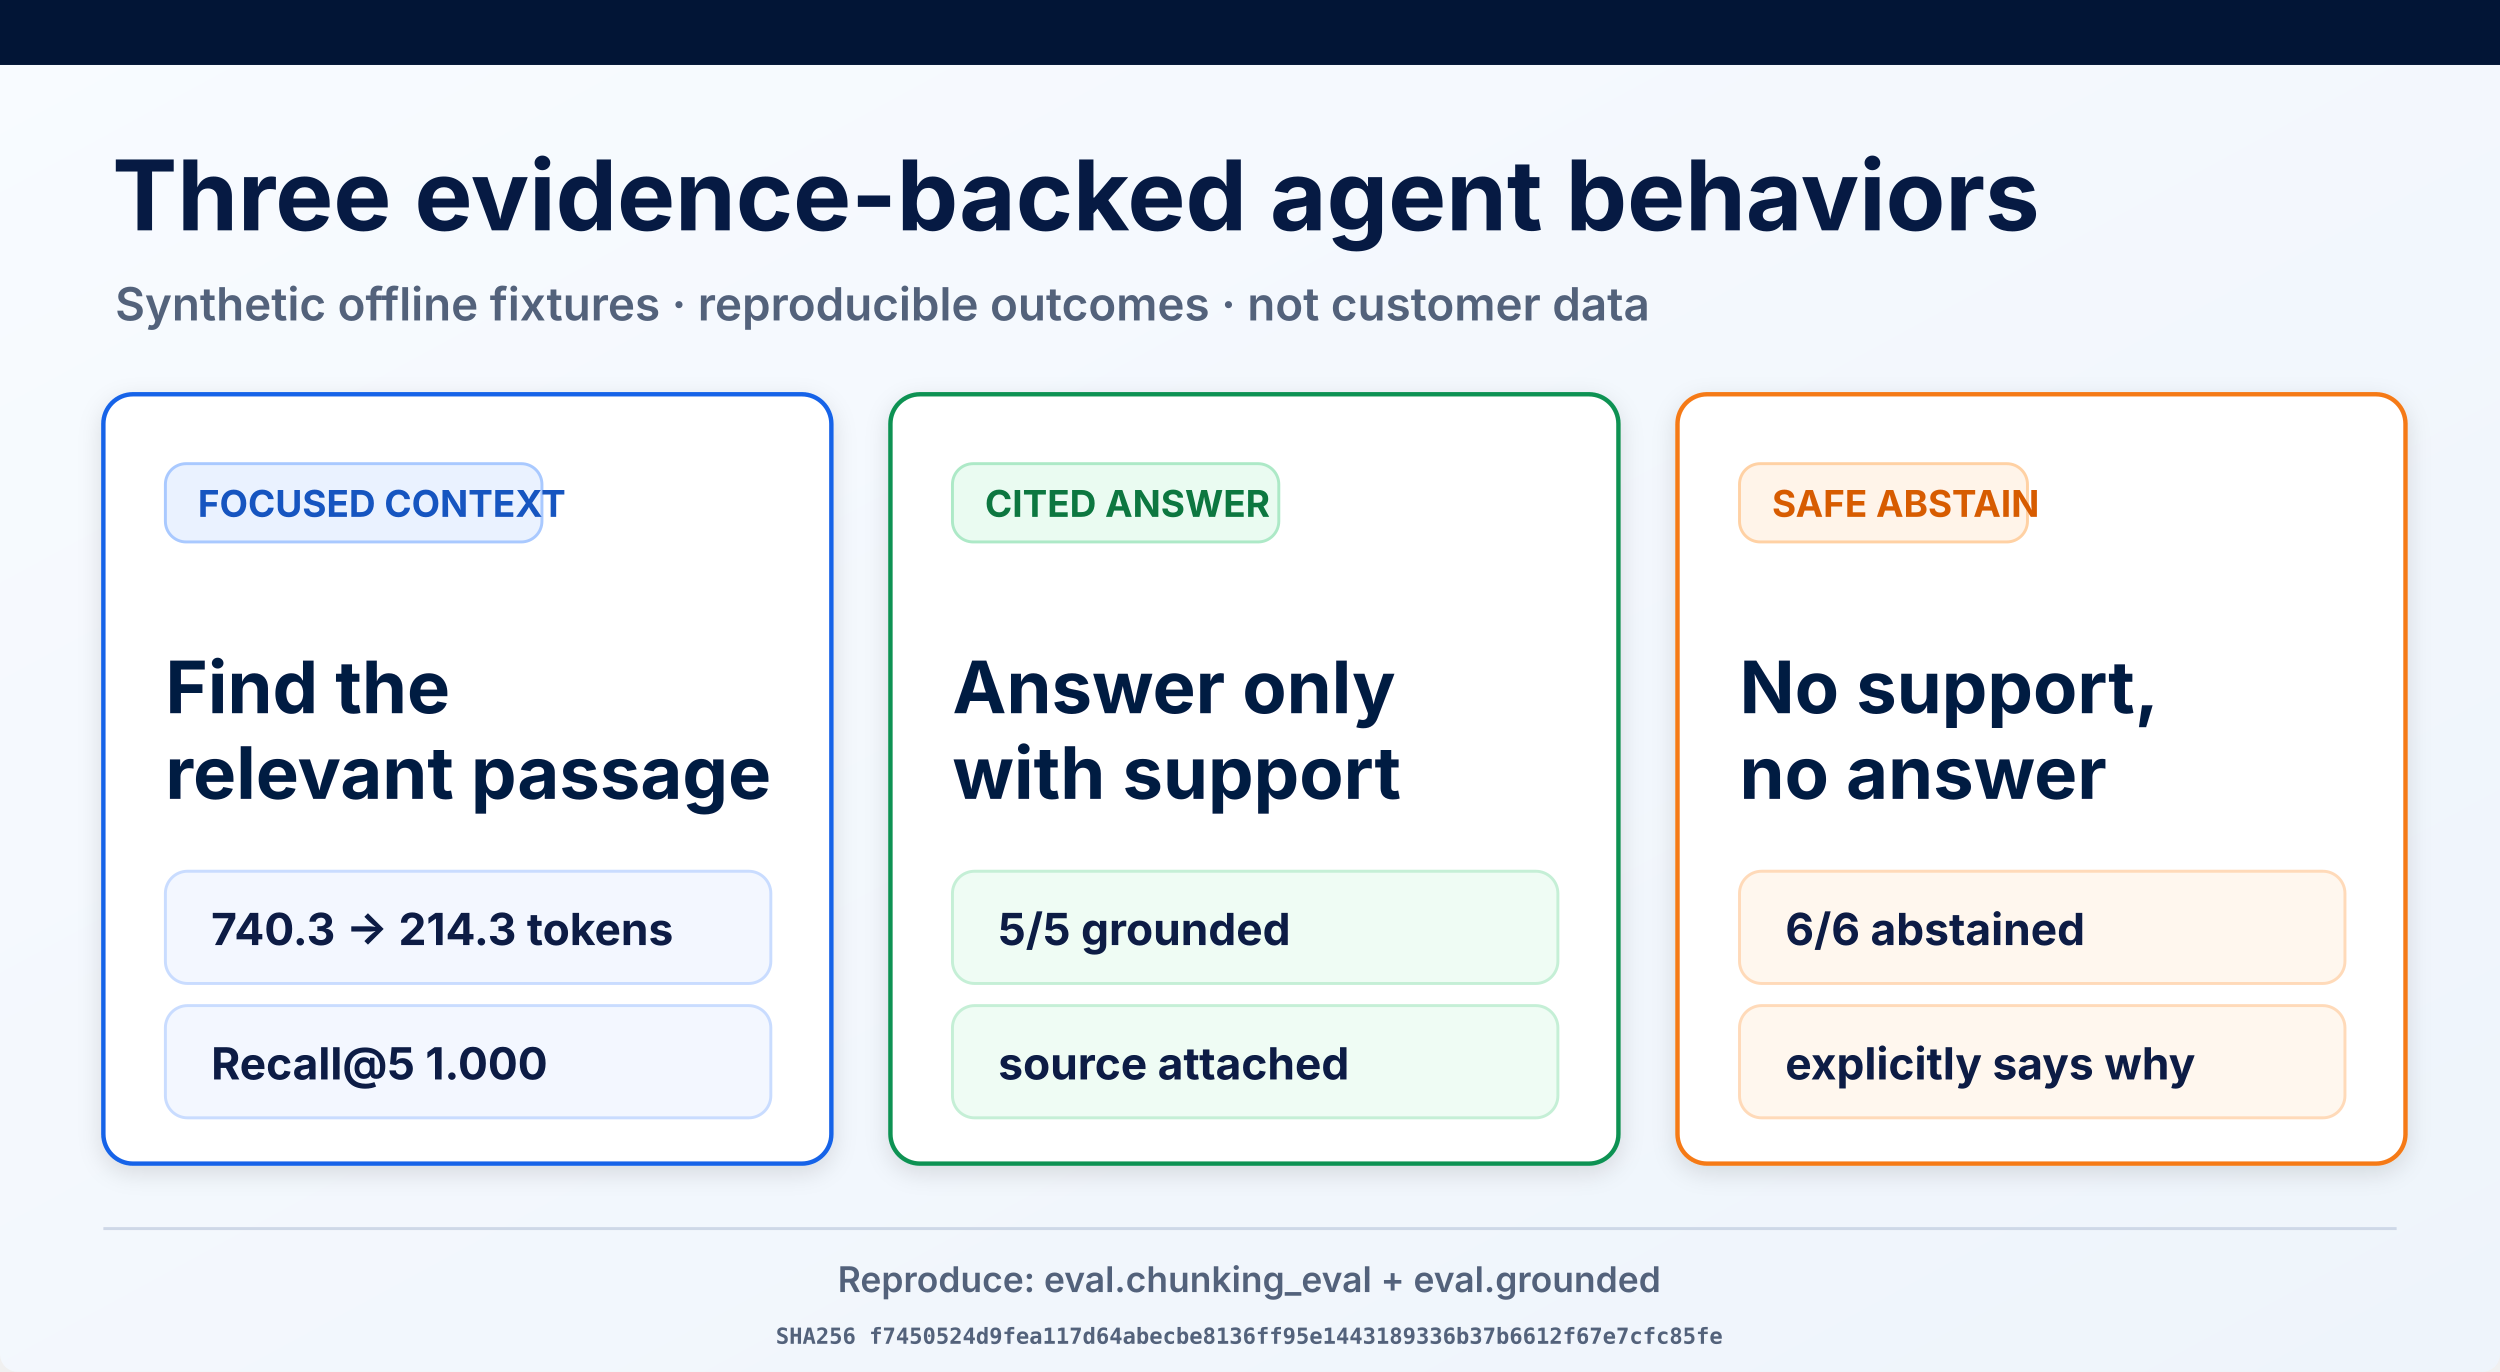
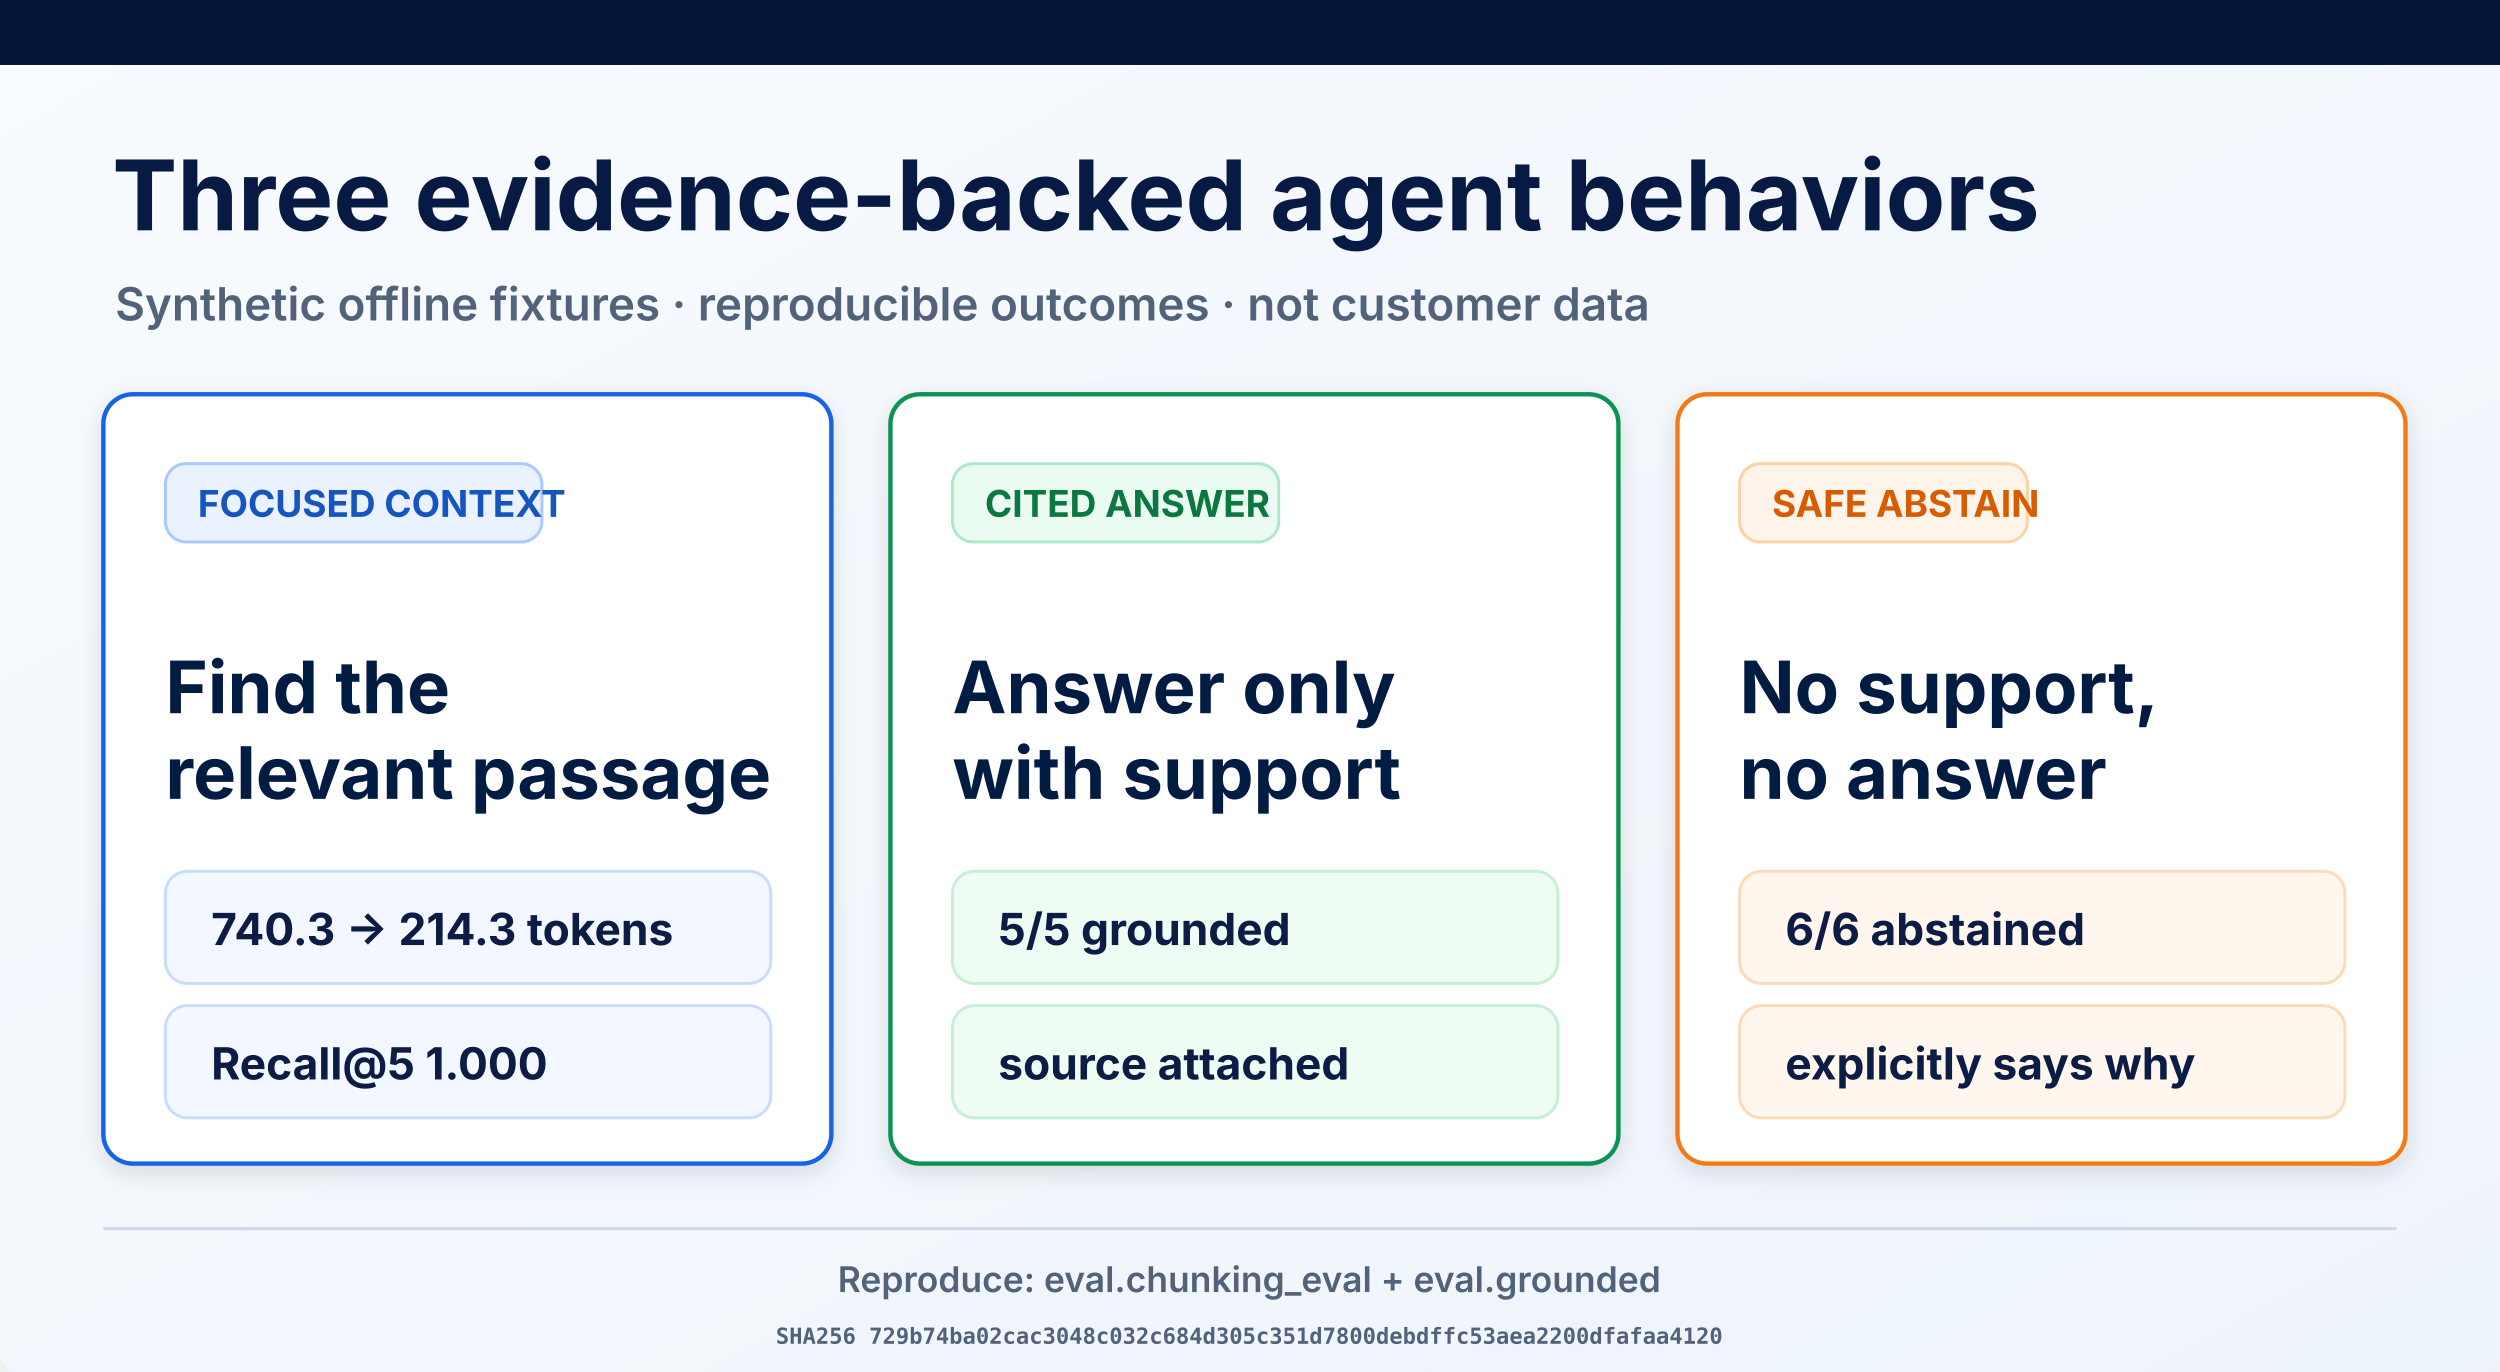
<svg xmlns="http://www.w3.org/2000/svg" width="1693" height="929" viewBox="0 0 1693 929" role="img" aria-labelledby="title desc">
  <defs>
    <linearGradient id="page" x1="0" y1="0" x2="1" y2="1">
      <stop offset="0" stop-color="#f8fbff" />
      <stop offset="1" stop-color="#eef4fb" />
    </linearGradient>
    <filter id="shadow" x="-10%" y="-10%" width="120%" height="130%">
      <feDropShadow dx="0" dy="5" stdDeviation="8" flood-opacity=".12" />
    </filter>
  </defs>
  <rect width="1693" height="929" rx="12" fill="url(#page)" />
  <rect width="1693" height="44" fill="#021536" />
  <text x="76" y="156" font-family="Inter, Arial, sans-serif" font-size="66" font-weight="700" fill="#061a43">Three evidence-backed agent behaviors</text>
  <text x="78" y="217" font-family="Inter, Arial, sans-serif" font-size="31" font-weight="600" fill="#53627b">Synthetic offline fixtures · reproducible outcomes · not customer data</text>
  <g filter="url(#shadow)">
    <rect x="70" y="267" width="493" height="521" rx="20" fill="#fff" stroke="#1763e8" stroke-width="3" />
    <rect x="112" y="314" width="255" height="53" rx="14" fill="#eaf2ff" stroke="#a9c9ff" stroke-width="2" />
    <text x="134" y="350" font-family="Inter, Arial, sans-serif" font-size="25" font-weight="700" fill="#1554c0">FOCUSED CONTEXT</text>
    <text x="112" y="483" font-family="Inter, Arial, sans-serif" font-size="49" font-weight="700" fill="#061a43">Find the</text>
    <text x="112" y="541" font-family="Inter, Arial, sans-serif" font-size="49" font-weight="700" fill="#061a43">relevant passage</text>
    <rect x="112" y="590" width="410" height="76" rx="15" fill="#f3f7ff" stroke="#c9dcff" stroke-width="2" />
    <text x="143" y="640" font-family="Inter, Arial, sans-serif" font-size="30" font-weight="700" fill="#0a1b44">740.3 → 214.3 tokens</text>
    <rect x="112" y="681" width="410" height="76" rx="15" fill="#f3f7ff" stroke="#c9dcff" stroke-width="2" />
    <text x="143" y="731" font-family="Inter, Arial, sans-serif" font-size="30" font-weight="700" fill="#0a1b44">Recall@5 1.000</text>
  </g>
  <g filter="url(#shadow)">
    <rect x="603" y="267" width="493" height="521" rx="20" fill="#fff" stroke="#109252" stroke-width="3" />
    <rect x="645" y="314" width="221" height="53" rx="14" fill="#eafbf1" stroke="#ade9c7" stroke-width="2" />
    <text x="667" y="350" font-family="Inter, Arial, sans-serif" font-size="25" font-weight="700" fill="#08773f">CITED ANSWER</text>
    <text x="645" y="483" font-family="Inter, Arial, sans-serif" font-size="49" font-weight="700" fill="#061a43">Answer only</text>
    <text x="645" y="541" font-family="Inter, Arial, sans-serif" font-size="49" font-weight="700" fill="#061a43">with support</text>
    <rect x="645" y="590" width="410" height="76" rx="15" fill="#effcf4" stroke="#c5efd6" stroke-width="2" />
    <text x="676" y="640" font-family="Inter, Arial, sans-serif" font-size="30" font-weight="700" fill="#0a1b44">5/5 grounded</text>
    <rect x="645" y="681" width="410" height="76" rx="15" fill="#effcf4" stroke="#c5efd6" stroke-width="2" />
    <text x="676" y="731" font-family="Inter, Arial, sans-serif" font-size="30" font-weight="700" fill="#0a1b44">source attached</text>
  </g>
  <g filter="url(#shadow)">
    <rect x="1136" y="267" width="493" height="521" rx="20" fill="#fff" stroke="#f57a19" stroke-width="3" />
    <rect x="1178" y="314" width="195" height="53" rx="14" fill="#fff4e9" stroke="#ffd1a4" stroke-width="2" />
    <text x="1200" y="350" font-family="Inter, Arial, sans-serif" font-size="25" font-weight="700" fill="#d75c06">SAFE ABSTAIN</text>
    <text x="1178" y="483" font-family="Inter, Arial, sans-serif" font-size="49" font-weight="700" fill="#061a43">No support,</text>
    <text x="1178" y="541" font-family="Inter, Arial, sans-serif" font-size="49" font-weight="700" fill="#061a43">no answer</text>
    <rect x="1178" y="590" width="410" height="76" rx="15" fill="#fff7ee" stroke="#ffdab9" stroke-width="2" />
    <text x="1209" y="640" font-family="Inter, Arial, sans-serif" font-size="30" font-weight="700" fill="#0a1b44">6/6 abstained</text>
    <rect x="1178" y="681" width="410" height="76" rx="15" fill="#fff7ee" stroke="#ffdab9" stroke-width="2" />
    <text x="1209" y="731" font-family="Inter, Arial, sans-serif" font-size="30" font-weight="700" fill="#0a1b44">explicitly says why</text>
  </g>
  <line x1="70" y1="832" x2="1623" y2="832" stroke="#ced8e7" stroke-width="2" />
  <text x="846" y="875" text-anchor="middle" font-family="Inter, Arial, sans-serif" font-size="24" font-weight="600" fill="#53627b">Reproduce: eval.chunking_eval + eval.grounded</text>
-   <text x="846" y="910" text-anchor="middle" font-family="ui-monospace, monospace" font-size="15" font-weight="600" fill="#53627b">SHA256 f7450524d9fea117d64abecbe8136ff95e1443189336b37b6612f67e7cfc85fe</text>
+   <text x="846" y="910" text-anchor="middle" font-family="ui-monospace, monospace" font-size="15" font-weight="600" fill="#53627b">SHA256 729b74ba02cac3048c032c684d305c351d7800debdffc53aea2200dfafaa4120</text>
</svg>
